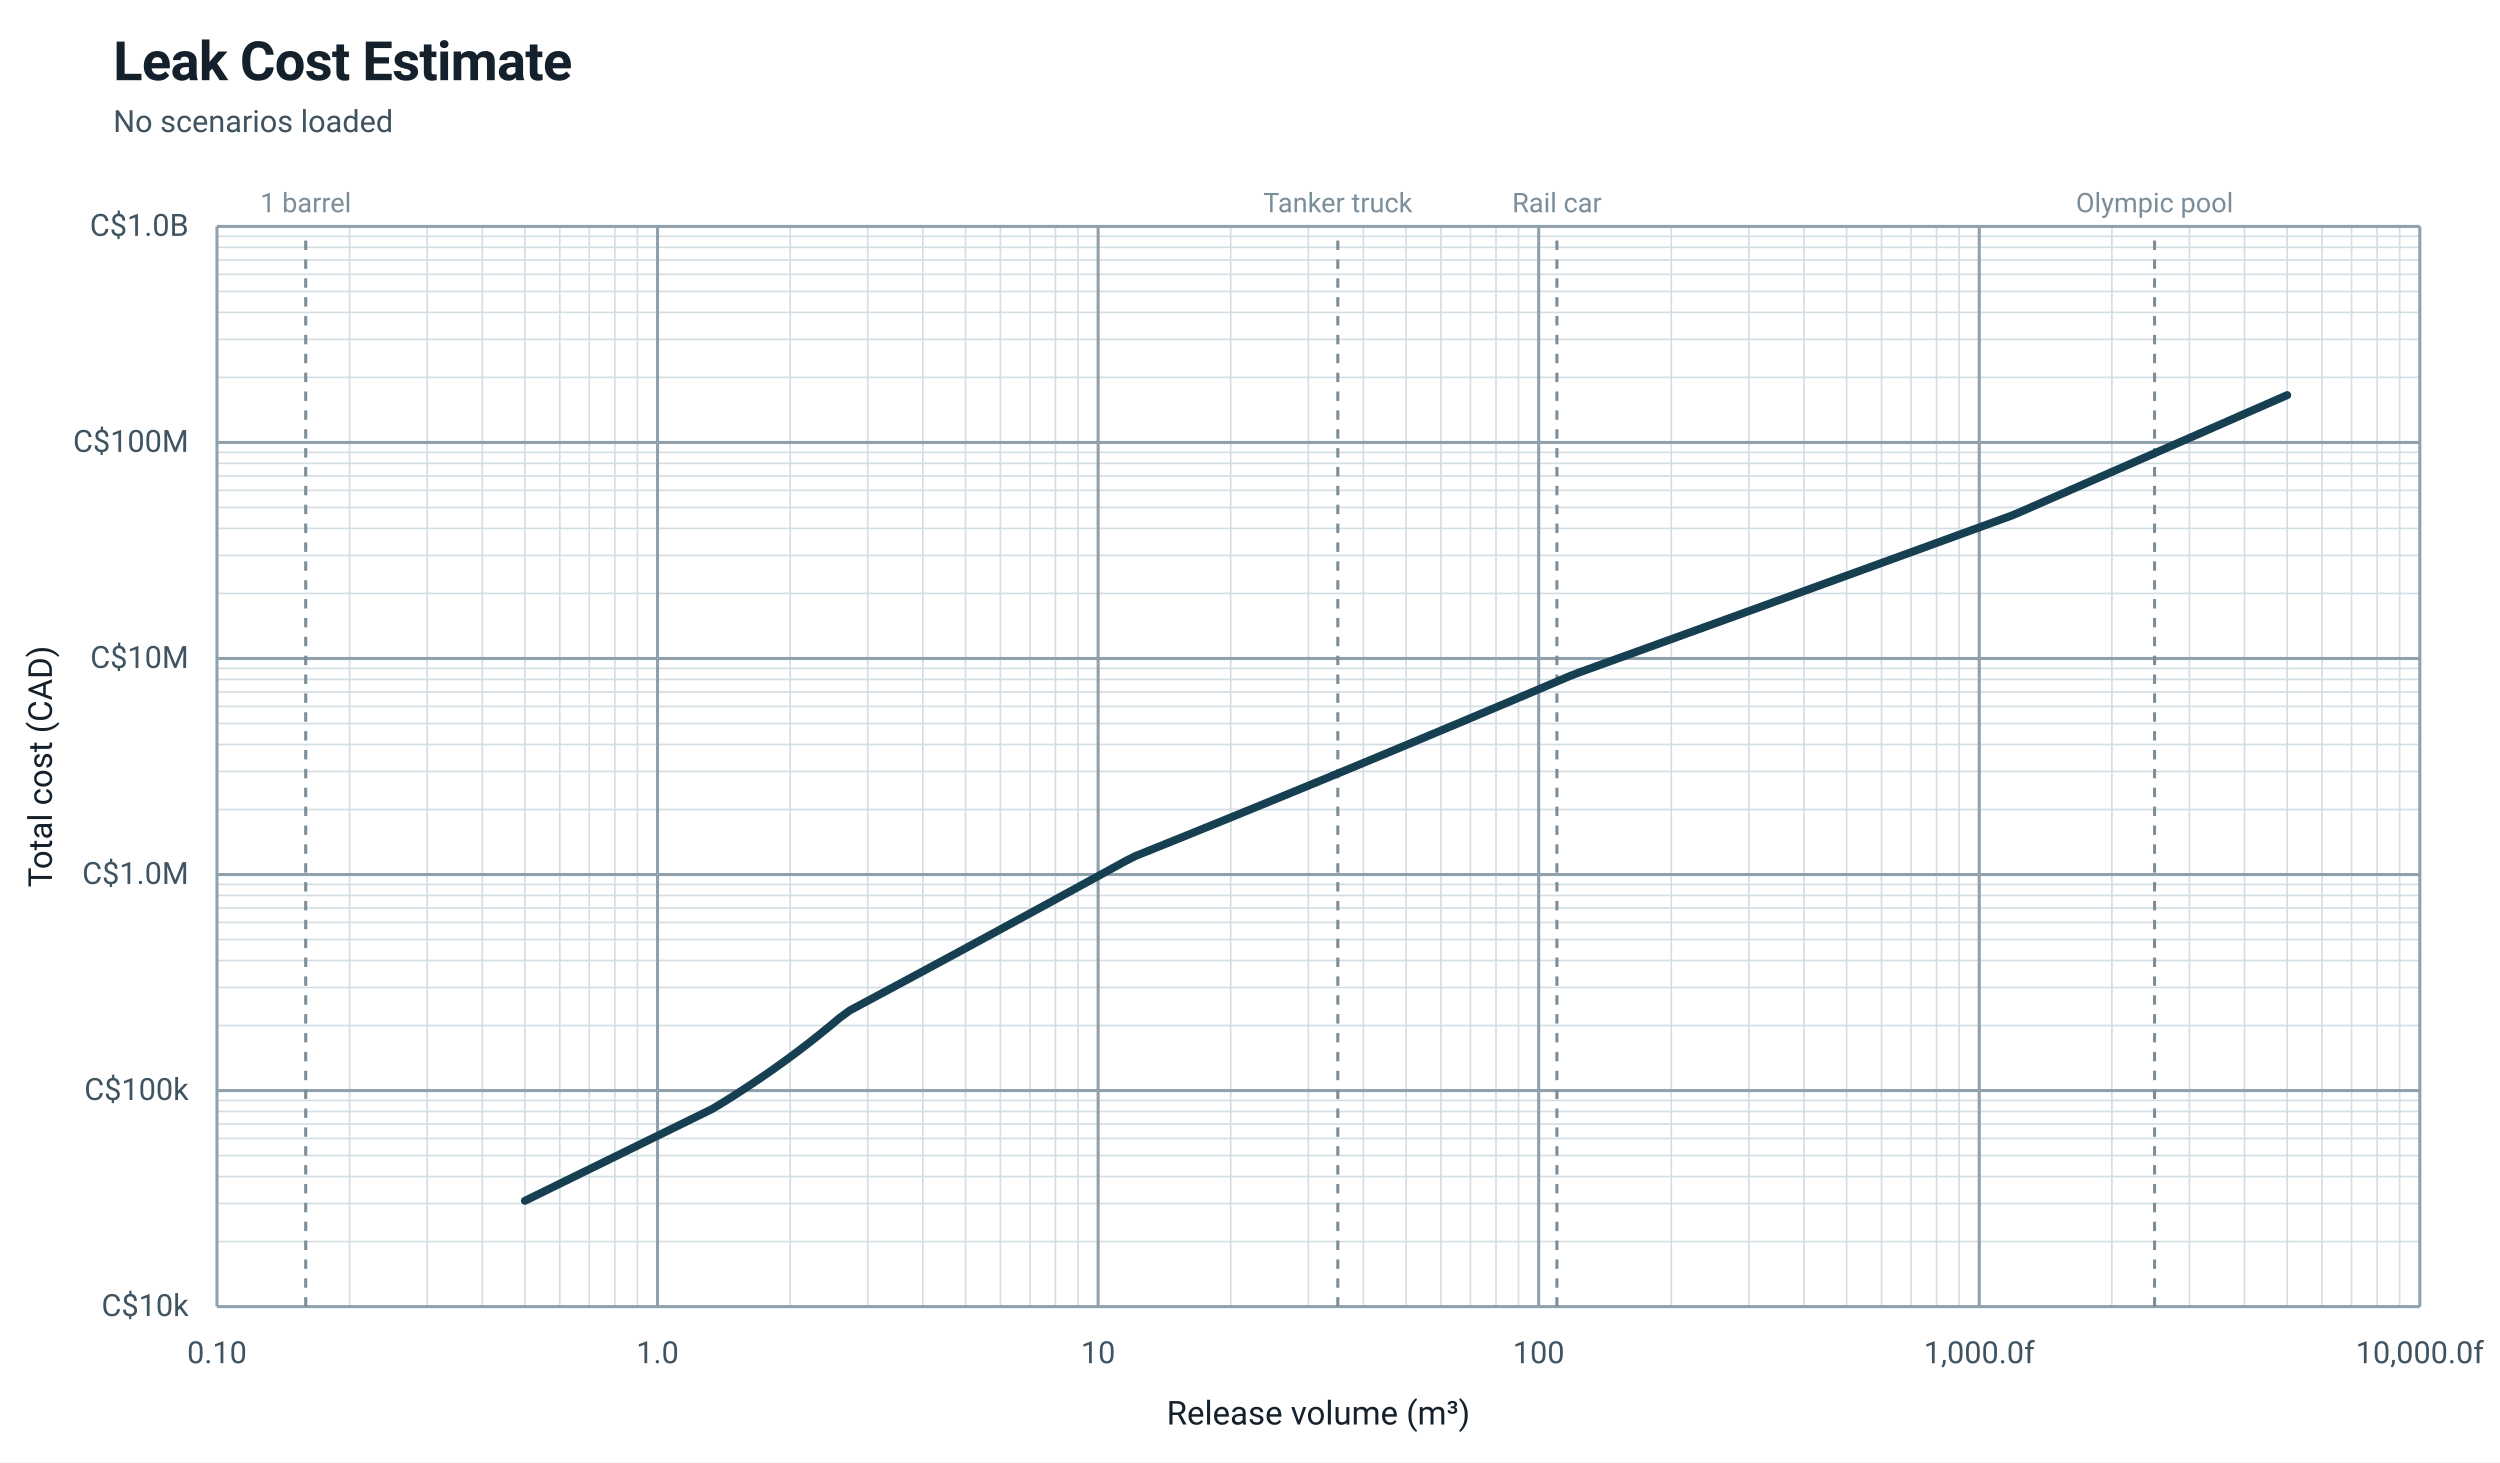
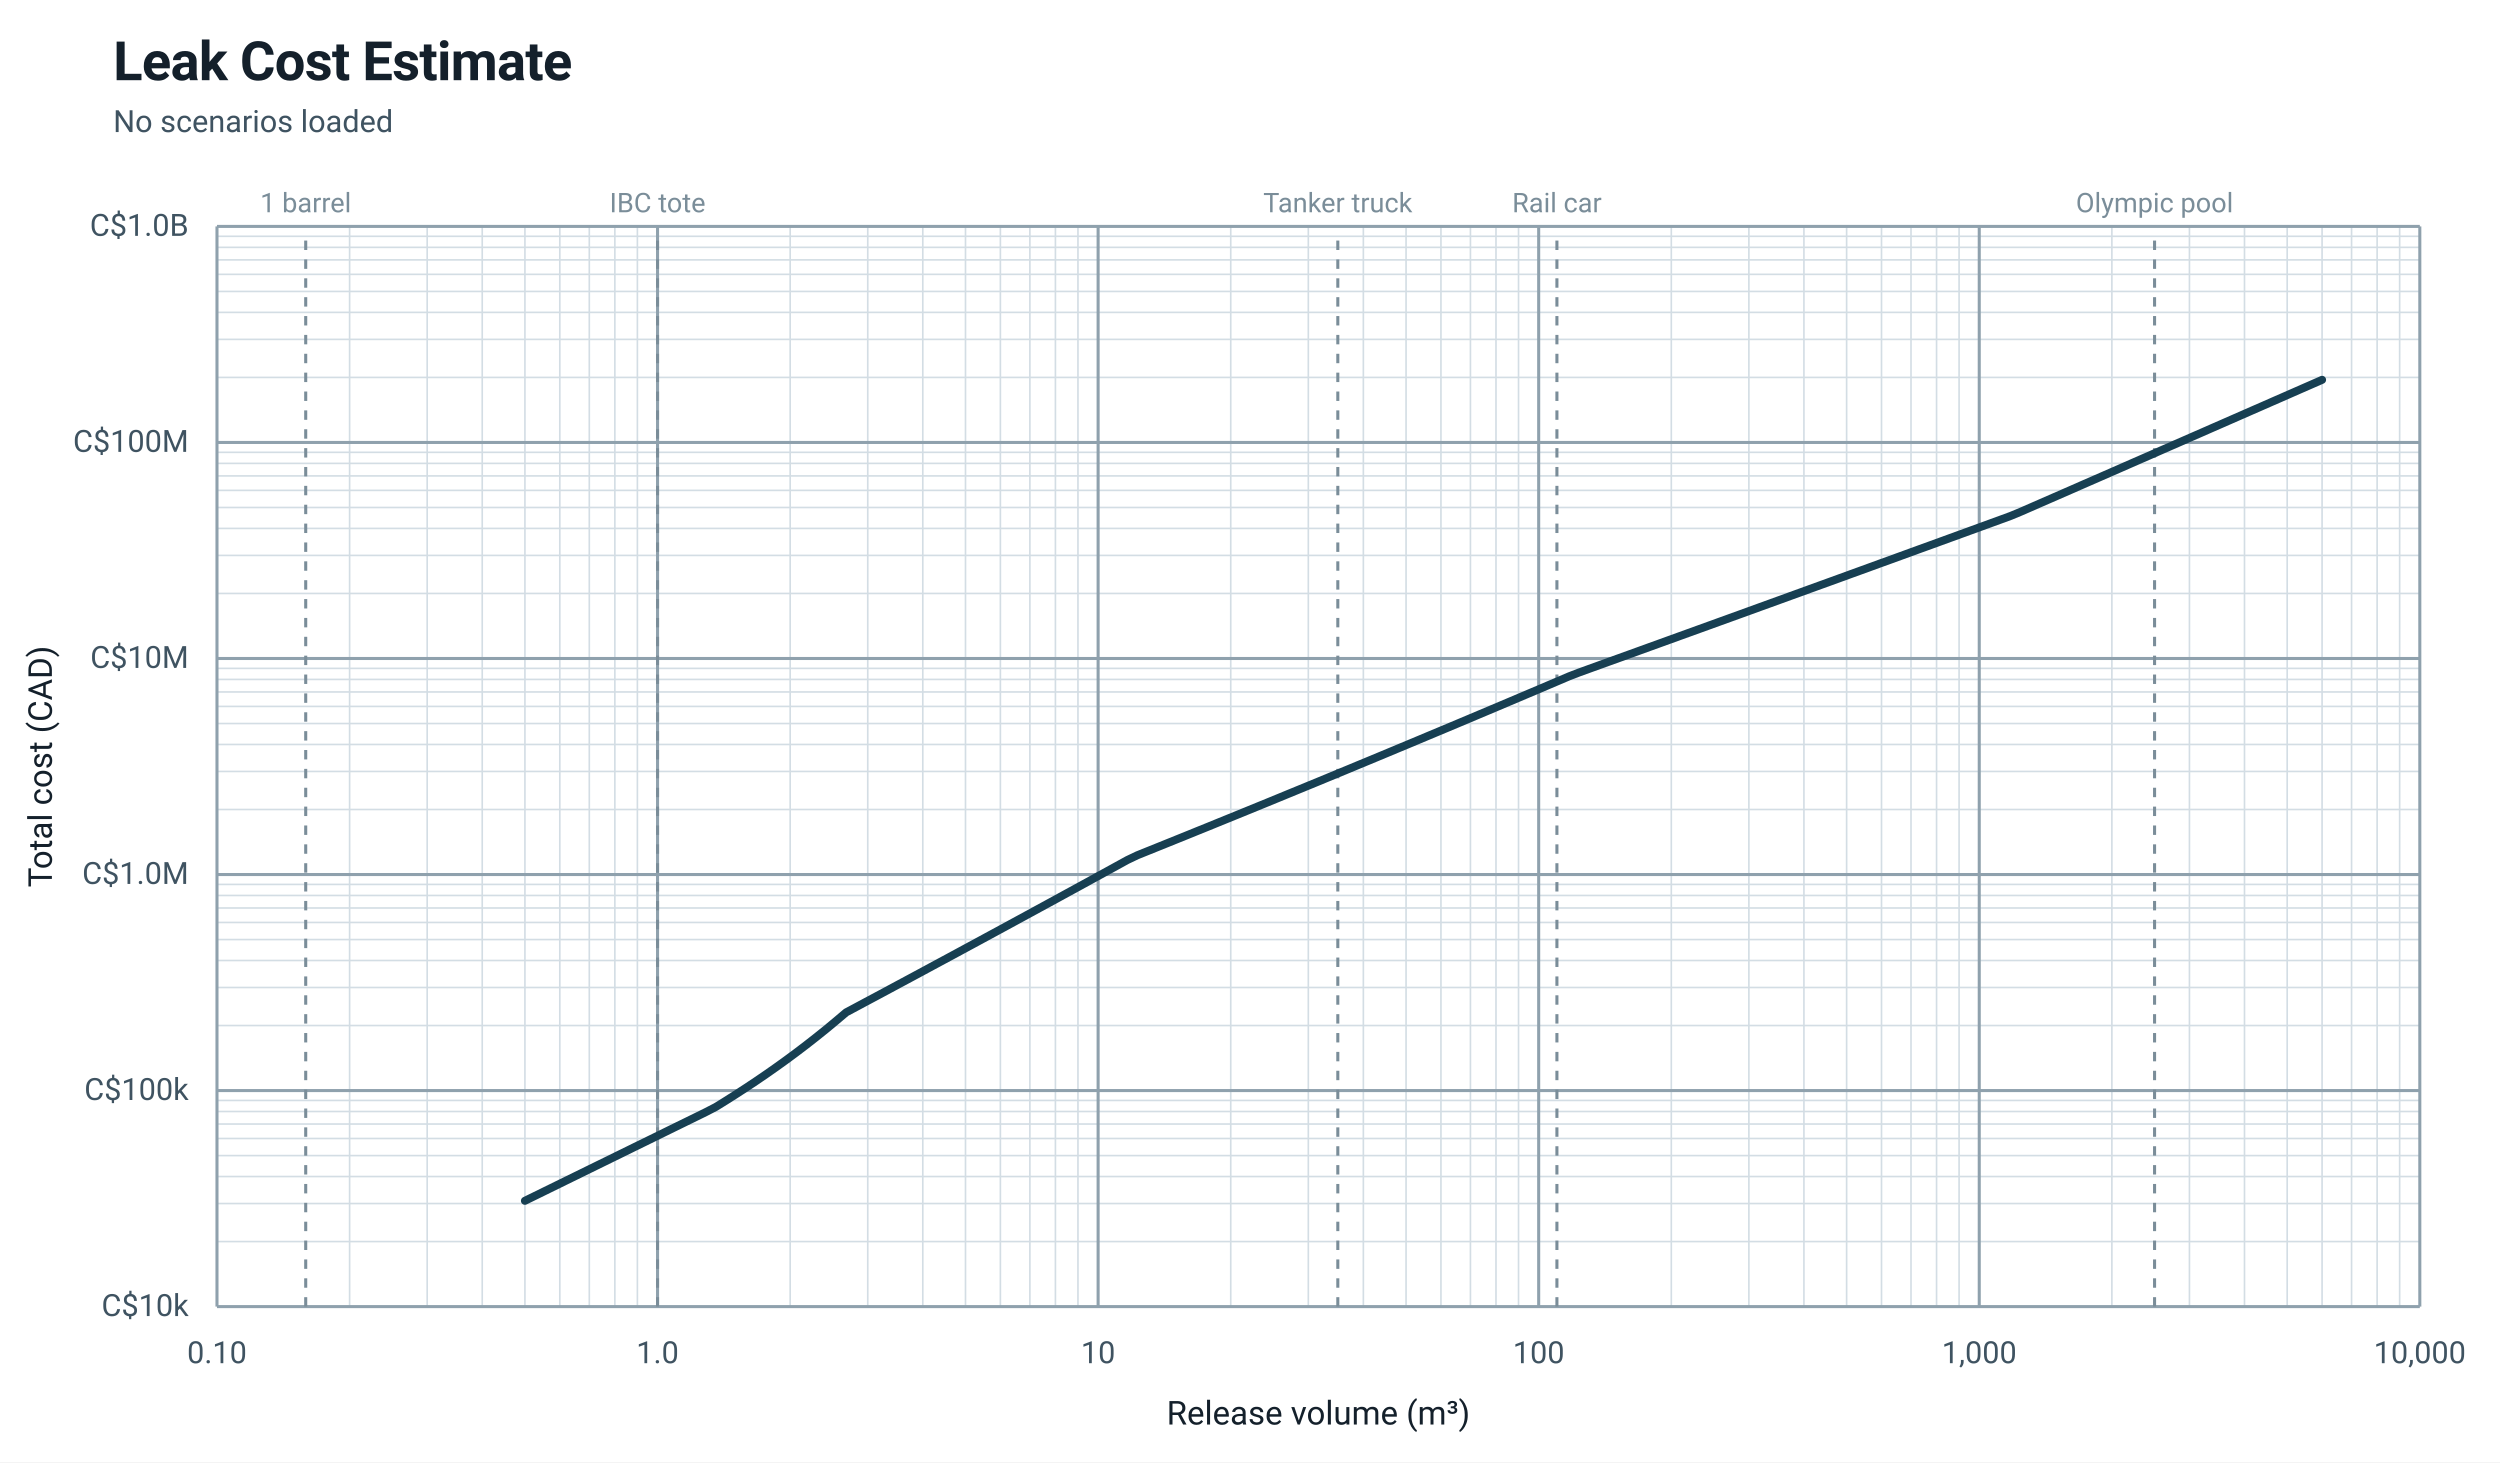
<svg xmlns="http://www.w3.org/2000/svg" viewBox="0 0 1060 620" width="100%" font-family="-apple-system, BlinkMacSystemFont, 'Segoe UI', Roboto, sans-serif">
  <rect width="1060" height="620" fill="white" />
  <text x="48" y="34" font-size="23" font-weight="640" fill="#14202B" letter-spacing="-0.3">Leak Cost Estimate</text>
  <text x="48" y="56" font-size="13" fill="#3F5361">No scenarios loaded</text>
  <line x1="148.232" y1="96" x2="148.232" y2="554" stroke="#D3DDE4" stroke-width="0.7" />
  <line x1="181.126" y1="96" x2="181.126" y2="554" stroke="#D3DDE4" stroke-width="0.7" />
  <line x1="204.465" y1="96" x2="204.465" y2="554" stroke="#D3DDE4" stroke-width="0.7" />
  <line x1="222.568" y1="96" x2="222.568" y2="554" stroke="#D3DDE4" stroke-width="0.7" />
  <line x1="237.359" y1="96" x2="237.359" y2="554" stroke="#D3DDE4" stroke-width="0.7" />
  <line x1="249.864" y1="96" x2="249.864" y2="554" stroke="#D3DDE4" stroke-width="0.7" />
  <line x1="260.697" y1="96" x2="260.697" y2="554" stroke="#D3DDE4" stroke-width="0.7" />
  <line x1="270.253" y1="96" x2="270.253" y2="554" stroke="#D3DDE4" stroke-width="0.7" />
  <line x1="335.032" y1="96" x2="335.032" y2="554" stroke="#D3DDE4" stroke-width="0.7" />
  <line x1="367.926" y1="96" x2="367.926" y2="554" stroke="#D3DDE4" stroke-width="0.7" />
  <line x1="391.265" y1="96" x2="391.265" y2="554" stroke="#D3DDE4" stroke-width="0.7" />
  <line x1="409.368" y1="96" x2="409.368" y2="554" stroke="#D3DDE4" stroke-width="0.7" />
  <line x1="424.159" y1="96" x2="424.159" y2="554" stroke="#D3DDE4" stroke-width="0.7" />
  <line x1="436.664" y1="96" x2="436.664" y2="554" stroke="#D3DDE4" stroke-width="0.7" />
  <line x1="447.497" y1="96" x2="447.497" y2="554" stroke="#D3DDE4" stroke-width="0.7" />
  <line x1="457.053" y1="96" x2="457.053" y2="554" stroke="#D3DDE4" stroke-width="0.7" />
  <line x1="521.832" y1="96" x2="521.832" y2="554" stroke="#D3DDE4" stroke-width="0.7" />
  <line x1="554.726" y1="96" x2="554.726" y2="554" stroke="#D3DDE4" stroke-width="0.7" />
  <line x1="578.065" y1="96" x2="578.065" y2="554" stroke="#D3DDE4" stroke-width="0.7" />
  <line x1="596.168" y1="96" x2="596.168" y2="554" stroke="#D3DDE4" stroke-width="0.7" />
  <line x1="610.959" y1="96" x2="610.959" y2="554" stroke="#D3DDE4" stroke-width="0.7" />
  <line x1="623.464" y1="96" x2="623.464" y2="554" stroke="#D3DDE4" stroke-width="0.7" />
  <line x1="634.297" y1="96" x2="634.297" y2="554" stroke="#D3DDE4" stroke-width="0.7" />
  <line x1="643.853" y1="96" x2="643.853" y2="554" stroke="#D3DDE4" stroke-width="0.7" />
  <line x1="708.632" y1="96" x2="708.632" y2="554" stroke="#D3DDE4" stroke-width="0.7" />
  <line x1="741.526" y1="96" x2="741.526" y2="554" stroke="#D3DDE4" stroke-width="0.7" />
  <line x1="764.865" y1="96" x2="764.865" y2="554" stroke="#D3DDE4" stroke-width="0.7" />
  <line x1="782.968" y1="96" x2="782.968" y2="554" stroke="#D3DDE4" stroke-width="0.7" />
  <line x1="797.759" y1="96" x2="797.759" y2="554" stroke="#D3DDE4" stroke-width="0.7" />
  <line x1="810.264" y1="96" x2="810.264" y2="554" stroke="#D3DDE4" stroke-width="0.7" />
  <line x1="821.097" y1="96" x2="821.097" y2="554" stroke="#D3DDE4" stroke-width="0.7" />
  <line x1="830.653" y1="96" x2="830.653" y2="554" stroke="#D3DDE4" stroke-width="0.7" />
  <line x1="895.432" y1="96" x2="895.432" y2="554" stroke="#D3DDE4" stroke-width="0.7" />
  <line x1="928.326" y1="96" x2="928.326" y2="554" stroke="#D3DDE4" stroke-width="0.7" />
  <line x1="951.665" y1="96" x2="951.665" y2="554" stroke="#D3DDE4" stroke-width="0.7" />
  <line x1="969.768" y1="96" x2="969.768" y2="554" stroke="#D3DDE4" stroke-width="0.7" />
  <line x1="984.559" y1="96" x2="984.559" y2="554" stroke="#D3DDE4" stroke-width="0.7" />
  <line x1="997.064" y1="96" x2="997.064" y2="554" stroke="#D3DDE4" stroke-width="0.7" />
  <line x1="1007.9" y1="96" x2="1007.9" y2="554" stroke="#D3DDE4" stroke-width="0.7" />
  <line x1="1017.45" y1="96" x2="1017.45" y2="554" stroke="#D3DDE4" stroke-width="0.7" />
  <line x1="92" y1="526.426" x2="1026" y2="526.426" stroke="#D3DDE4" stroke-width="0.7" />
  <line x1="92" y1="510.296" x2="1026" y2="510.296" stroke="#D3DDE4" stroke-width="0.7" />
  <line x1="92" y1="498.851" x2="1026" y2="498.851" stroke="#D3DDE4" stroke-width="0.7" />
  <line x1="92" y1="489.974" x2="1026" y2="489.974" stroke="#D3DDE4" stroke-width="0.7" />
  <line x1="92" y1="482.721" x2="1026" y2="482.721" stroke="#D3DDE4" stroke-width="0.7" />
  <line x1="92" y1="476.589" x2="1026" y2="476.589" stroke="#D3DDE4" stroke-width="0.7" />
  <line x1="92" y1="471.277" x2="1026" y2="471.277" stroke="#D3DDE4" stroke-width="0.7" />
  <line x1="92" y1="466.591" x2="1026" y2="466.591" stroke="#D3DDE4" stroke-width="0.7" />
  <line x1="92" y1="434.826" x2="1026" y2="434.826" stroke="#D3DDE4" stroke-width="0.7" />
  <line x1="92" y1="418.696" x2="1026" y2="418.696" stroke="#D3DDE4" stroke-width="0.7" />
  <line x1="92" y1="407.251" x2="1026" y2="407.251" stroke="#D3DDE4" stroke-width="0.7" />
  <line x1="92" y1="398.374" x2="1026" y2="398.374" stroke="#D3DDE4" stroke-width="0.7" />
  <line x1="92" y1="391.121" x2="1026" y2="391.121" stroke="#D3DDE4" stroke-width="0.7" />
  <line x1="92" y1="384.989" x2="1026" y2="384.989" stroke="#D3DDE4" stroke-width="0.7" />
  <line x1="92" y1="379.677" x2="1026" y2="379.677" stroke="#D3DDE4" stroke-width="0.7" />
  <line x1="92" y1="374.991" x2="1026" y2="374.991" stroke="#D3DDE4" stroke-width="0.7" />
  <line x1="92" y1="343.226" x2="1026" y2="343.226" stroke="#D3DDE4" stroke-width="0.7" />
  <line x1="92" y1="327.096" x2="1026" y2="327.096" stroke="#D3DDE4" stroke-width="0.7" />
  <line x1="92" y1="315.651" x2="1026" y2="315.651" stroke="#D3DDE4" stroke-width="0.7" />
  <line x1="92" y1="306.774" x2="1026" y2="306.774" stroke="#D3DDE4" stroke-width="0.7" />
  <line x1="92" y1="299.521" x2="1026" y2="299.521" stroke="#D3DDE4" stroke-width="0.7" />
  <line x1="92" y1="293.389" x2="1026" y2="293.389" stroke="#D3DDE4" stroke-width="0.7" />
  <line x1="92" y1="288.077" x2="1026" y2="288.077" stroke="#D3DDE4" stroke-width="0.7" />
  <line x1="92" y1="283.391" x2="1026" y2="283.391" stroke="#D3DDE4" stroke-width="0.7" />
  <line x1="92" y1="251.626" x2="1026" y2="251.626" stroke="#D3DDE4" stroke-width="0.7" />
  <line x1="92" y1="235.496" x2="1026" y2="235.496" stroke="#D3DDE4" stroke-width="0.7" />
  <line x1="92" y1="224.051" x2="1026" y2="224.051" stroke="#D3DDE4" stroke-width="0.7" />
  <line x1="92" y1="215.174" x2="1026" y2="215.174" stroke="#D3DDE4" stroke-width="0.7" />
  <line x1="92" y1="207.921" x2="1026" y2="207.921" stroke="#D3DDE4" stroke-width="0.7" />
  <line x1="92" y1="201.789" x2="1026" y2="201.789" stroke="#D3DDE4" stroke-width="0.7" />
  <line x1="92" y1="196.477" x2="1026" y2="196.477" stroke="#D3DDE4" stroke-width="0.7" />
  <line x1="92" y1="191.791" x2="1026" y2="191.791" stroke="#D3DDE4" stroke-width="0.7" />
  <line x1="92" y1="160.026" x2="1026" y2="160.026" stroke="#D3DDE4" stroke-width="0.7" />
  <line x1="92" y1="143.896" x2="1026" y2="143.896" stroke="#D3DDE4" stroke-width="0.7" />
  <line x1="92" y1="132.451" x2="1026" y2="132.451" stroke="#D3DDE4" stroke-width="0.7" />
  <line x1="92" y1="123.574" x2="1026" y2="123.574" stroke="#D3DDE4" stroke-width="0.7" />
  <line x1="92" y1="116.321" x2="1026" y2="116.321" stroke="#D3DDE4" stroke-width="0.7" />
  <line x1="92" y1="110.189" x2="1026" y2="110.189" stroke="#D3DDE4" stroke-width="0.7" />
  <line x1="92" y1="104.877" x2="1026" y2="104.877" stroke="#D3DDE4" stroke-width="0.7" />
  <line x1="92" y1="100.191" x2="1026" y2="100.191" stroke="#D3DDE4" stroke-width="0.7" />
  <line x1="92" y1="96" x2="92" y2="554" stroke="#8FA1AD" stroke-width="1.3" />
  <text x="92" y="578" font-size="13" fill="#3F5361" text-anchor="middle">0.10</text>
  <line x1="278.8" y1="96" x2="278.8" y2="554" stroke="#8FA1AD" stroke-width="1.3" />
  <text x="278.8" y="578" font-size="13" fill="#3F5361" text-anchor="middle">1.0</text>
  <line x1="465.6" y1="96" x2="465.6" y2="554" stroke="#8FA1AD" stroke-width="1.3" />
  <text x="465.6" y="578" font-size="13" fill="#3F5361" text-anchor="middle">10</text>
  <line x1="652.4" y1="96" x2="652.4" y2="554" stroke="#8FA1AD" stroke-width="1.3" />
  <text x="652.4" y="578" font-size="13" fill="#3F5361" text-anchor="middle">100</text>
  <line x1="839.2" y1="96" x2="839.2" y2="554" stroke="#8FA1AD" stroke-width="1.3" />
-   <text x="839.2" y="578" font-size="13" fill="#3F5361" text-anchor="middle">1,000.0f</text>
+   <text x="839.2" y="578" font-size="13" fill="#3F5361" text-anchor="middle">1,000</text>
  <line x1="1026" y1="96" x2="1026" y2="554" stroke="#8FA1AD" stroke-width="1.3" />
-   <text x="1026" y="578" font-size="13" fill="#3F5361" text-anchor="middle">10,000.0f</text>
+   <text x="1026" y="578" font-size="13" fill="#3F5361" text-anchor="middle">10,000</text>
  <line x1="92" y1="554" x2="1026" y2="554" stroke="#8FA1AD" stroke-width="1.3" />
  <text x="80" y="558" font-size="13" fill="#3F5361" text-anchor="end">C$10k</text>
  <line x1="92" y1="462.4" x2="1026" y2="462.4" stroke="#8FA1AD" stroke-width="1.3" />
  <text x="80" y="466.4" font-size="13" fill="#3F5361" text-anchor="end">C$100k</text>
  <line x1="92" y1="370.8" x2="1026" y2="370.8" stroke="#8FA1AD" stroke-width="1.3" />
  <text x="80" y="374.8" font-size="13" fill="#3F5361" text-anchor="end">C$1.0M</text>
  <line x1="92" y1="279.2" x2="1026" y2="279.2" stroke="#8FA1AD" stroke-width="1.3" />
  <text x="80" y="283.2" font-size="13" fill="#3F5361" text-anchor="end">C$10M</text>
  <line x1="92" y1="187.6" x2="1026" y2="187.6" stroke="#8FA1AD" stroke-width="1.3" />
  <text x="80" y="191.6" font-size="13" fill="#3F5361" text-anchor="end">C$100M</text>
  <line x1="92" y1="96" x2="1026" y2="96" stroke="#8FA1AD" stroke-width="1.3" />
  <text x="80" y="100" font-size="13" fill="#3F5361" text-anchor="end">C$1.0B</text>
  <text x="559" y="604" font-size="14" fill="#14202B" text-anchor="middle">Release volume (m³)</text>
  <text transform="translate(22,325) rotate(-90)" font-size="14" fill="#14202B" text-anchor="middle">Total cost (CAD)</text>
  <line x1="129.621" y1="102" x2="129.621" y2="554" stroke="#7A8D99" stroke-width="1.3" stroke-dasharray="4 4" />
  <text x="129.621" y="90" font-size="11.5" fill="#7A8D99" text-anchor="middle">1 barrel</text>
+   <line x1="278.8" y1="102" x2="278.8" y2="554" stroke="#7A8D99" stroke-width="1.3" stroke-dasharray="4 4" />
+   <text x="278.8" y="90" font-size="11.5" fill="#7A8D99" text-anchor="middle">IBC tote</text>
  <line x1="567.232" y1="102" x2="567.232" y2="554" stroke="#7A8D99" stroke-width="1.3" stroke-dasharray="4 4" />
  <text x="567.232" y="90" font-size="11.5" fill="#7A8D99" text-anchor="middle">Tanker truck</text>
  <line x1="660.132" y1="102" x2="660.132" y2="554" stroke="#7A8D99" stroke-width="1.3" stroke-dasharray="4 4" />
  <text x="660.132" y="90" font-size="11.5" fill="#7A8D99" text-anchor="middle">Rail car</text>
  <line x1="913.535" y1="102" x2="913.535" y2="554" stroke="#7A8D99" stroke-width="1.3" stroke-dasharray="4 4" />
  <text x="913.535" y="90" font-size="11.5" fill="#7A8D99" text-anchor="middle">Olympic pool</text>
-   <polyline points="222.57,509.14 226.74,507.10 230.92,505.05 235.09,503.00 239.26,500.96 243.44,498.91 247.61,496.86 251.79,494.82 255.96,492.77 260.14,490.72 264.31,488.68 268.48,486.63 272.66,484.58 276.83,482.53 281.01,480.49 285.18,478.44 289.36,476.39 293.53,474.35 297.71,472.30 301.88,470.25 306.05,467.76 310.23,465.14 314.40,462.46 318.58,459.71 322.75,456.90 326.93,454.02 331.10,451.06 335.27,448.02 339.45,444.89 343.62,441.68 347.80,438.37 351.97,434.97 356.15,431.47 360.32,428.43 364.49,426.20 368.67,423.96 372.84,421.73 377.02,419.49 381.19,417.25 385.37,415.01 389.54,412.77 393.71,410.52 397.89,408.27 402.06,406.02 406.24,403.77 410.41,401.51 414.59,399.25 418.76,396.99 422.93,394.73 427.11,392.46 431.28,390.19 435.46,387.92 439.63,385.65 443.81,383.38 447.98,381.10 452.15,378.82 456.33,376.54 460.50,374.26 464.68,371.97 468.85,369.68 473.03,367.39 477.20,365.09 481.37,362.98 485.55,361.30 489.72,359.61 493.90,357.93 498.07,356.24 502.25,354.56 506.42,352.86 510.59,351.17 514.77,349.48 518.94,347.78 523.12,346.08 527.29,344.37 531.47,342.67 535.64,340.96 539.81,339.25 543.99,337.54 548.16,335.82 552.34,334.11 556.51,332.39 560.69,330.67 564.86,328.94 569.03,327.22 573.21,325.49 577.38,323.76 581.56,322.02 585.73,320.29 589.91,318.55 594.08,316.81 598.25,315.07 602.43,313.32 606.60,311.57 610.78,309.82 614.95,308.07 619.13,306.32 623.30,304.56 627.47,302.80 631.65,301.04 635.82,299.28 640.00,297.51 644.17,295.75 648.35,293.98 652.52,292.21 656.69,290.43 660.87,288.66 665.04,286.88 669.22,285.24 673.39,283.74 677.57,282.23 681.74,280.72 685.92,279.21 690.09,277.71 694.26,276.20 698.44,274.69 702.61,273.18 706.79,271.67 710.96,270.16 715.14,268.65 719.31,267.14 723.48,265.63 727.66,264.12 731.83,262.61 736.01,261.10 740.18,259.58 744.36,258.07 748.53,256.56 752.70,255.04 756.88,253.53 761.05,252.02 765.23,250.50 769.40,248.99 773.58,247.47 777.75,245.96 781.92,244.44 786.10,242.93 790.27,241.41 794.45,239.89 798.62,238.38 802.80,236.86 806.97,235.34 811.14,233.83 815.32,232.31 819.49,230.79 823.67,229.27 827.84,227.75 832.02,226.23 836.19,224.71 840.36,223.19 844.54,221.67 848.71,220.15 852.89,218.63 857.06,216.87 861.24,215.04 865.41,213.22 869.58,211.39 873.76,209.57 877.93,207.74 882.11,205.92 886.28,204.09 890.46,202.27 894.63,200.44 898.80,198.62 902.98,196.79 907.15,194.96 911.33,193.14 915.50,191.31 919.68,189.48 923.85,187.65 928.02,185.83 932.20,184.00 936.37,182.17 940.55,180.34 944.72,178.51 948.90,176.68 953.07,174.85 957.24,173.03 961.42,171.20 965.59,169.37 969.77,167.54" fill="none" stroke="#173F52" stroke-width="3.4" stroke-linecap="round" stroke-linejoin="round" />
+   <polyline points="222.57,509.14 226.82,507.06 231.08,504.97 235.34,502.88 239.60,500.79 243.85,498.71 248.11,496.62 252.37,494.53 256.62,492.45 260.88,490.36 265.14,488.27 269.39,486.18 273.65,484.10 277.91,482.01 282.16,479.92 286.42,477.83 290.68,475.75 294.94,473.66 299.19,471.57 303.45,469.37 307.71,466.73 311.96,464.03 316.22,461.27 320.48,458.44 324.73,455.54 328.99,452.56 333.25,449.50 337.50,446.36 341.76,443.12 346.02,439.79 350.28,436.37 354.53,432.84 358.79,429.24 363.05,426.97 367.30,424.69 371.56,422.42 375.82,420.14 380.07,417.85 384.33,415.57 388.59,413.28 392.84,410.99 397.10,408.69 401.36,406.40 405.62,404.10 409.87,401.80 414.13,399.50 418.39,397.19 422.64,394.89 426.90,392.58 431.16,390.26 435.41,387.95 439.67,385.63 443.93,383.31 448.19,380.99 452.44,378.66 456.70,376.34 460.96,374.01 465.21,371.67 469.47,369.34 473.73,367.00 477.98,364.66 482.24,362.63 486.50,360.91 490.75,359.20 495.01,357.48 499.27,355.76 503.53,354.04 507.78,352.31 512.04,350.59 516.30,348.85 520.55,347.12 524.81,345.39 529.07,343.65 533.32,341.91 537.58,340.17 541.84,338.42 546.09,336.67 550.35,334.92 554.61,333.17 558.87,331.42 563.12,329.66 567.38,327.90 571.64,326.14 575.89,324.37 580.15,322.61 584.41,320.84 588.66,319.07 592.92,317.29 597.18,315.52 601.43,313.74 605.69,311.95 609.95,310.17 614.21,308.39 618.46,306.60 622.72,304.81 626.98,303.01 631.23,301.22 635.49,299.42 639.75,297.62 644.00,295.82 648.26,294.01 652.52,292.21 656.77,290.40 661.03,288.59 665.29,286.77 669.55,285.13 673.80,283.59 678.06,282.05 682.32,280.51 686.57,278.98 690.83,277.44 695.09,275.90 699.34,274.36 703.60,272.82 707.86,271.28 712.11,269.74 716.37,268.20 720.63,266.66 724.89,265.12 729.14,263.58 733.40,262.04 737.66,260.50 741.91,258.96 746.17,257.41 750.43,255.87 754.68,254.33 758.94,252.78 763.20,251.24 767.46,249.69 771.71,248.15 775.97,246.61 780.23,245.06 784.48,243.51 788.74,241.97 793.00,240.42 797.25,238.87 801.51,237.33 805.77,235.78 810.02,234.23 814.28,232.68 818.54,231.14 822.80,229.59 827.05,228.04 831.31,226.49 835.57,224.94 839.82,223.39 844.08,221.84 848.34,220.29 852.59,218.73 856.85,216.96 861.11,215.10 865.36,213.24 869.62,211.38 873.88,209.52 878.14,207.66 882.39,205.79 886.65,203.93 890.91,202.07 895.16,200.21 899.42,198.35 903.68,196.48 907.93,194.62 912.19,192.76 916.45,190.89 920.70,189.03 924.96,187.17 929.22,185.30 933.48,183.44 937.73,181.57 941.99,179.71 946.25,177.84 950.50,175.98 954.76,174.11 959.02,172.25 963.27,170.38 967.53,168.52 971.79,166.65 976.04,164.78 980.30,162.92 984.56,161.05" fill="none" stroke="#173F52" stroke-width="3.4" stroke-linecap="round" stroke-linejoin="round" />
</svg>
